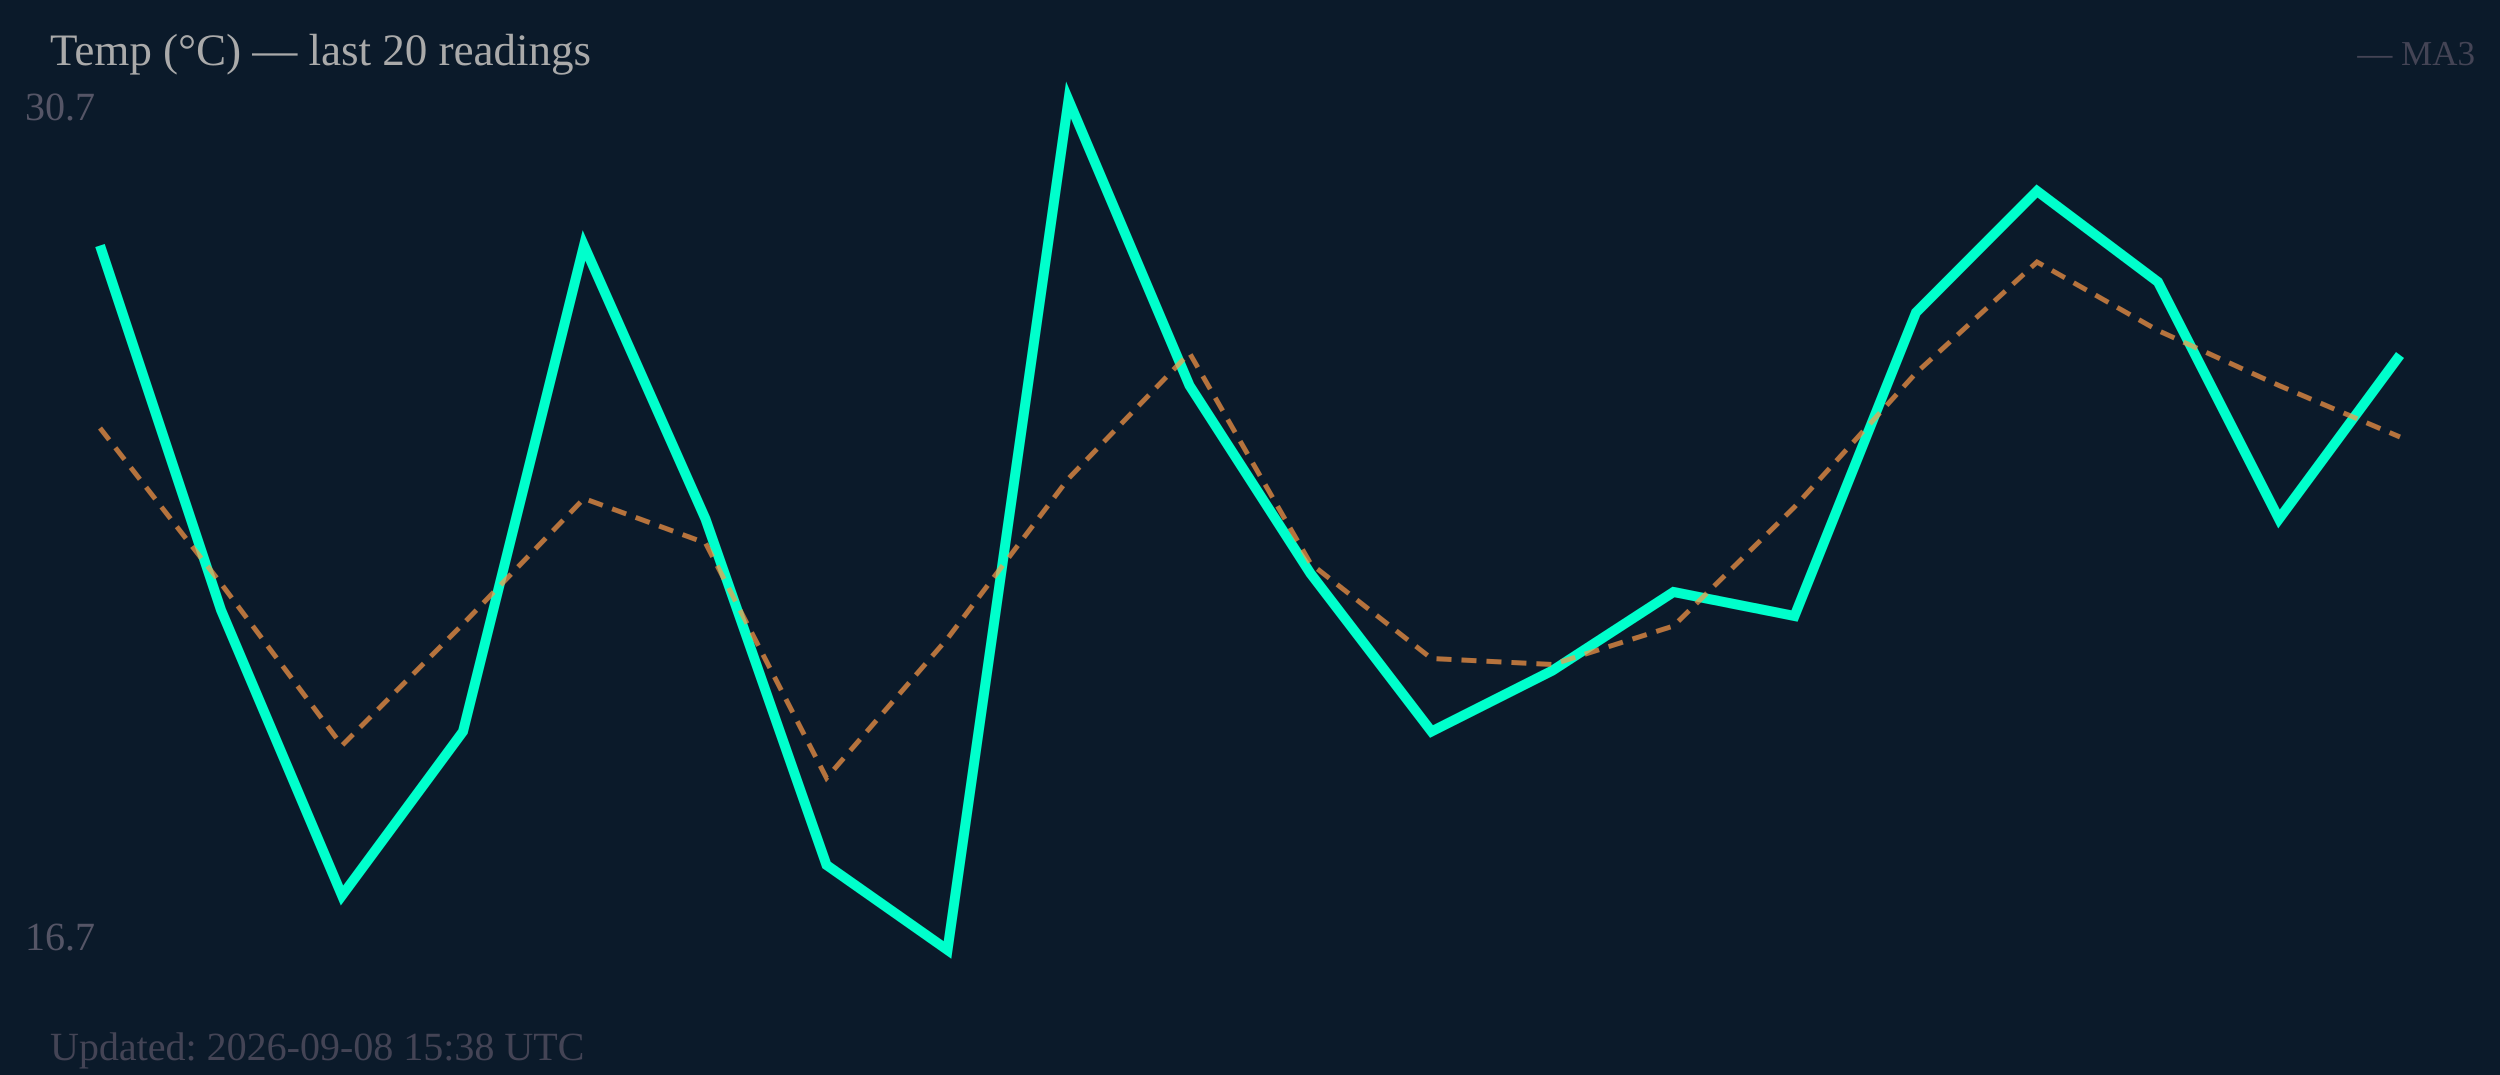
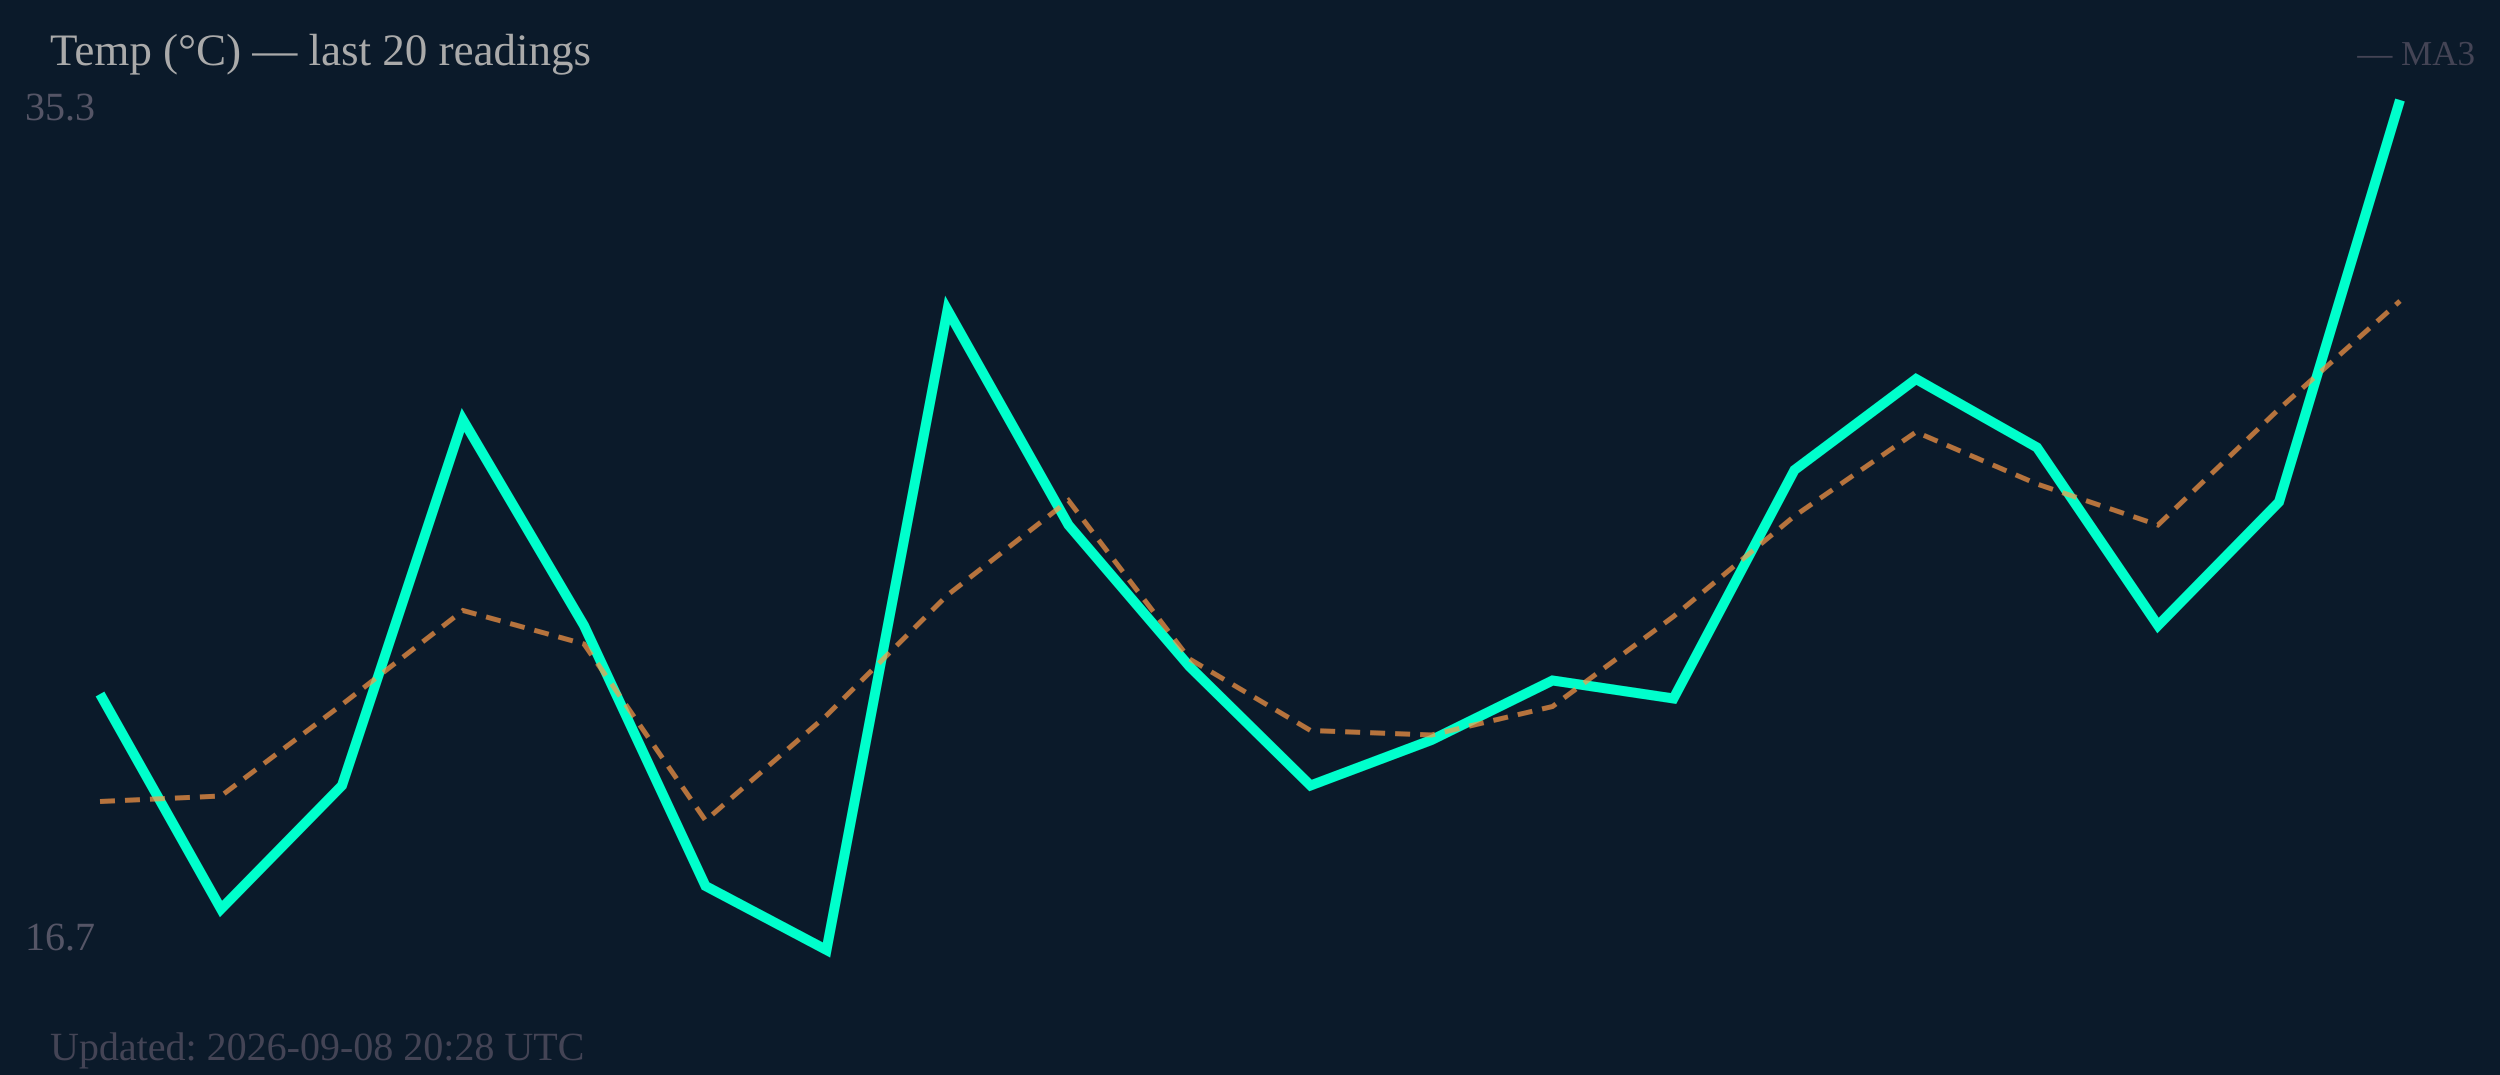
<svg xmlns="http://www.w3.org/2000/svg" width="500" height="215" viewBox="0 0 500 215">
  <rect width="500" height="215" fill="#0b1a2a" />
-   <text x="5" y="24" font-size="8" fill="#556">30.7</text>
+   <text x="5" y="24" font-size="8" fill="#556">35.3</text>
  <text x="5" y="190" font-size="8" fill="#556">16.7</text>
-   <polyline fill="none" stroke="#00ffcc" stroke-width="2" points="20.0,49.1 44.2,122.0 68.4,179.1 92.6,146.3 116.8,49.1 141.1,103.8 165.3,173.0 189.5,190.0 213.7,20.0 237.9,77.1 262.1,114.7 286.3,146.3 310.5,134.1 334.7,118.4 358.9,123.2 383.2,62.5 407.4,38.2 431.6,56.4 455.8,103.8 480.0,71.0" />
-   <polyline fill="none" stroke="#ff9944" stroke-width="1" stroke-dasharray="3,2" opacity="0.7" points="20.0,85.6 44.2,116.7 68.4,149.1 92.6,124.8 116.8,99.7 141.1,108.6 165.3,155.6 189.5,127.7 213.7,95.7 237.9,70.6 262.1,112.7 286.3,131.7 310.5,132.9 334.7,125.2 358.9,101.4 383.2,74.6 407.4,52.4 431.6,66.1 455.8,77.1 480.0,87.4" />
+   <polyline fill="none" stroke="#00ffcc" stroke-width="2" points="20.0,138.8 44.2,181.8 68.4,157.1 92.6,84.0 116.8,125.1 141.1,177.2 165.3,190.0 189.5,62.0 213.7,105.0 237.9,133.3 262.1,157.1 286.3,148.0 310.5,136.1 334.7,139.7 358.9,94.0 383.2,75.8 407.4,89.5 431.6,125.1 455.8,100.4 480.0,20.0" />
+   <polyline fill="none" stroke="#ff9944" stroke-width="1" stroke-dasharray="3,2" opacity="0.7" points="20.0,160.3 44.2,159.2 68.4,140.9 92.6,122.1 116.8,128.8 141.1,164.1 165.3,143.1 189.5,119.0 213.7,100.1 237.9,131.8 262.1,146.1 286.3,147.0 310.5,141.3 334.7,123.3 358.9,103.2 383.2,86.4 407.4,96.8 431.6,105.0 455.8,81.8 480.0,60.2" />
  <text x="10" y="13" font-size="9" fill="#aaa">Temp (°C) — last 20 readings</text>
  <text x="495" y="13" font-size="7" fill="#445" text-anchor="end">— MA3</text>
-   <text x="10" y="212" font-size="8" fill="#445">Updated: 2026-09-08 15:38 UTC</text>
+   <text x="10" y="212" font-size="8" fill="#445">Updated: 2026-09-08 20:28 UTC</text>
</svg>
